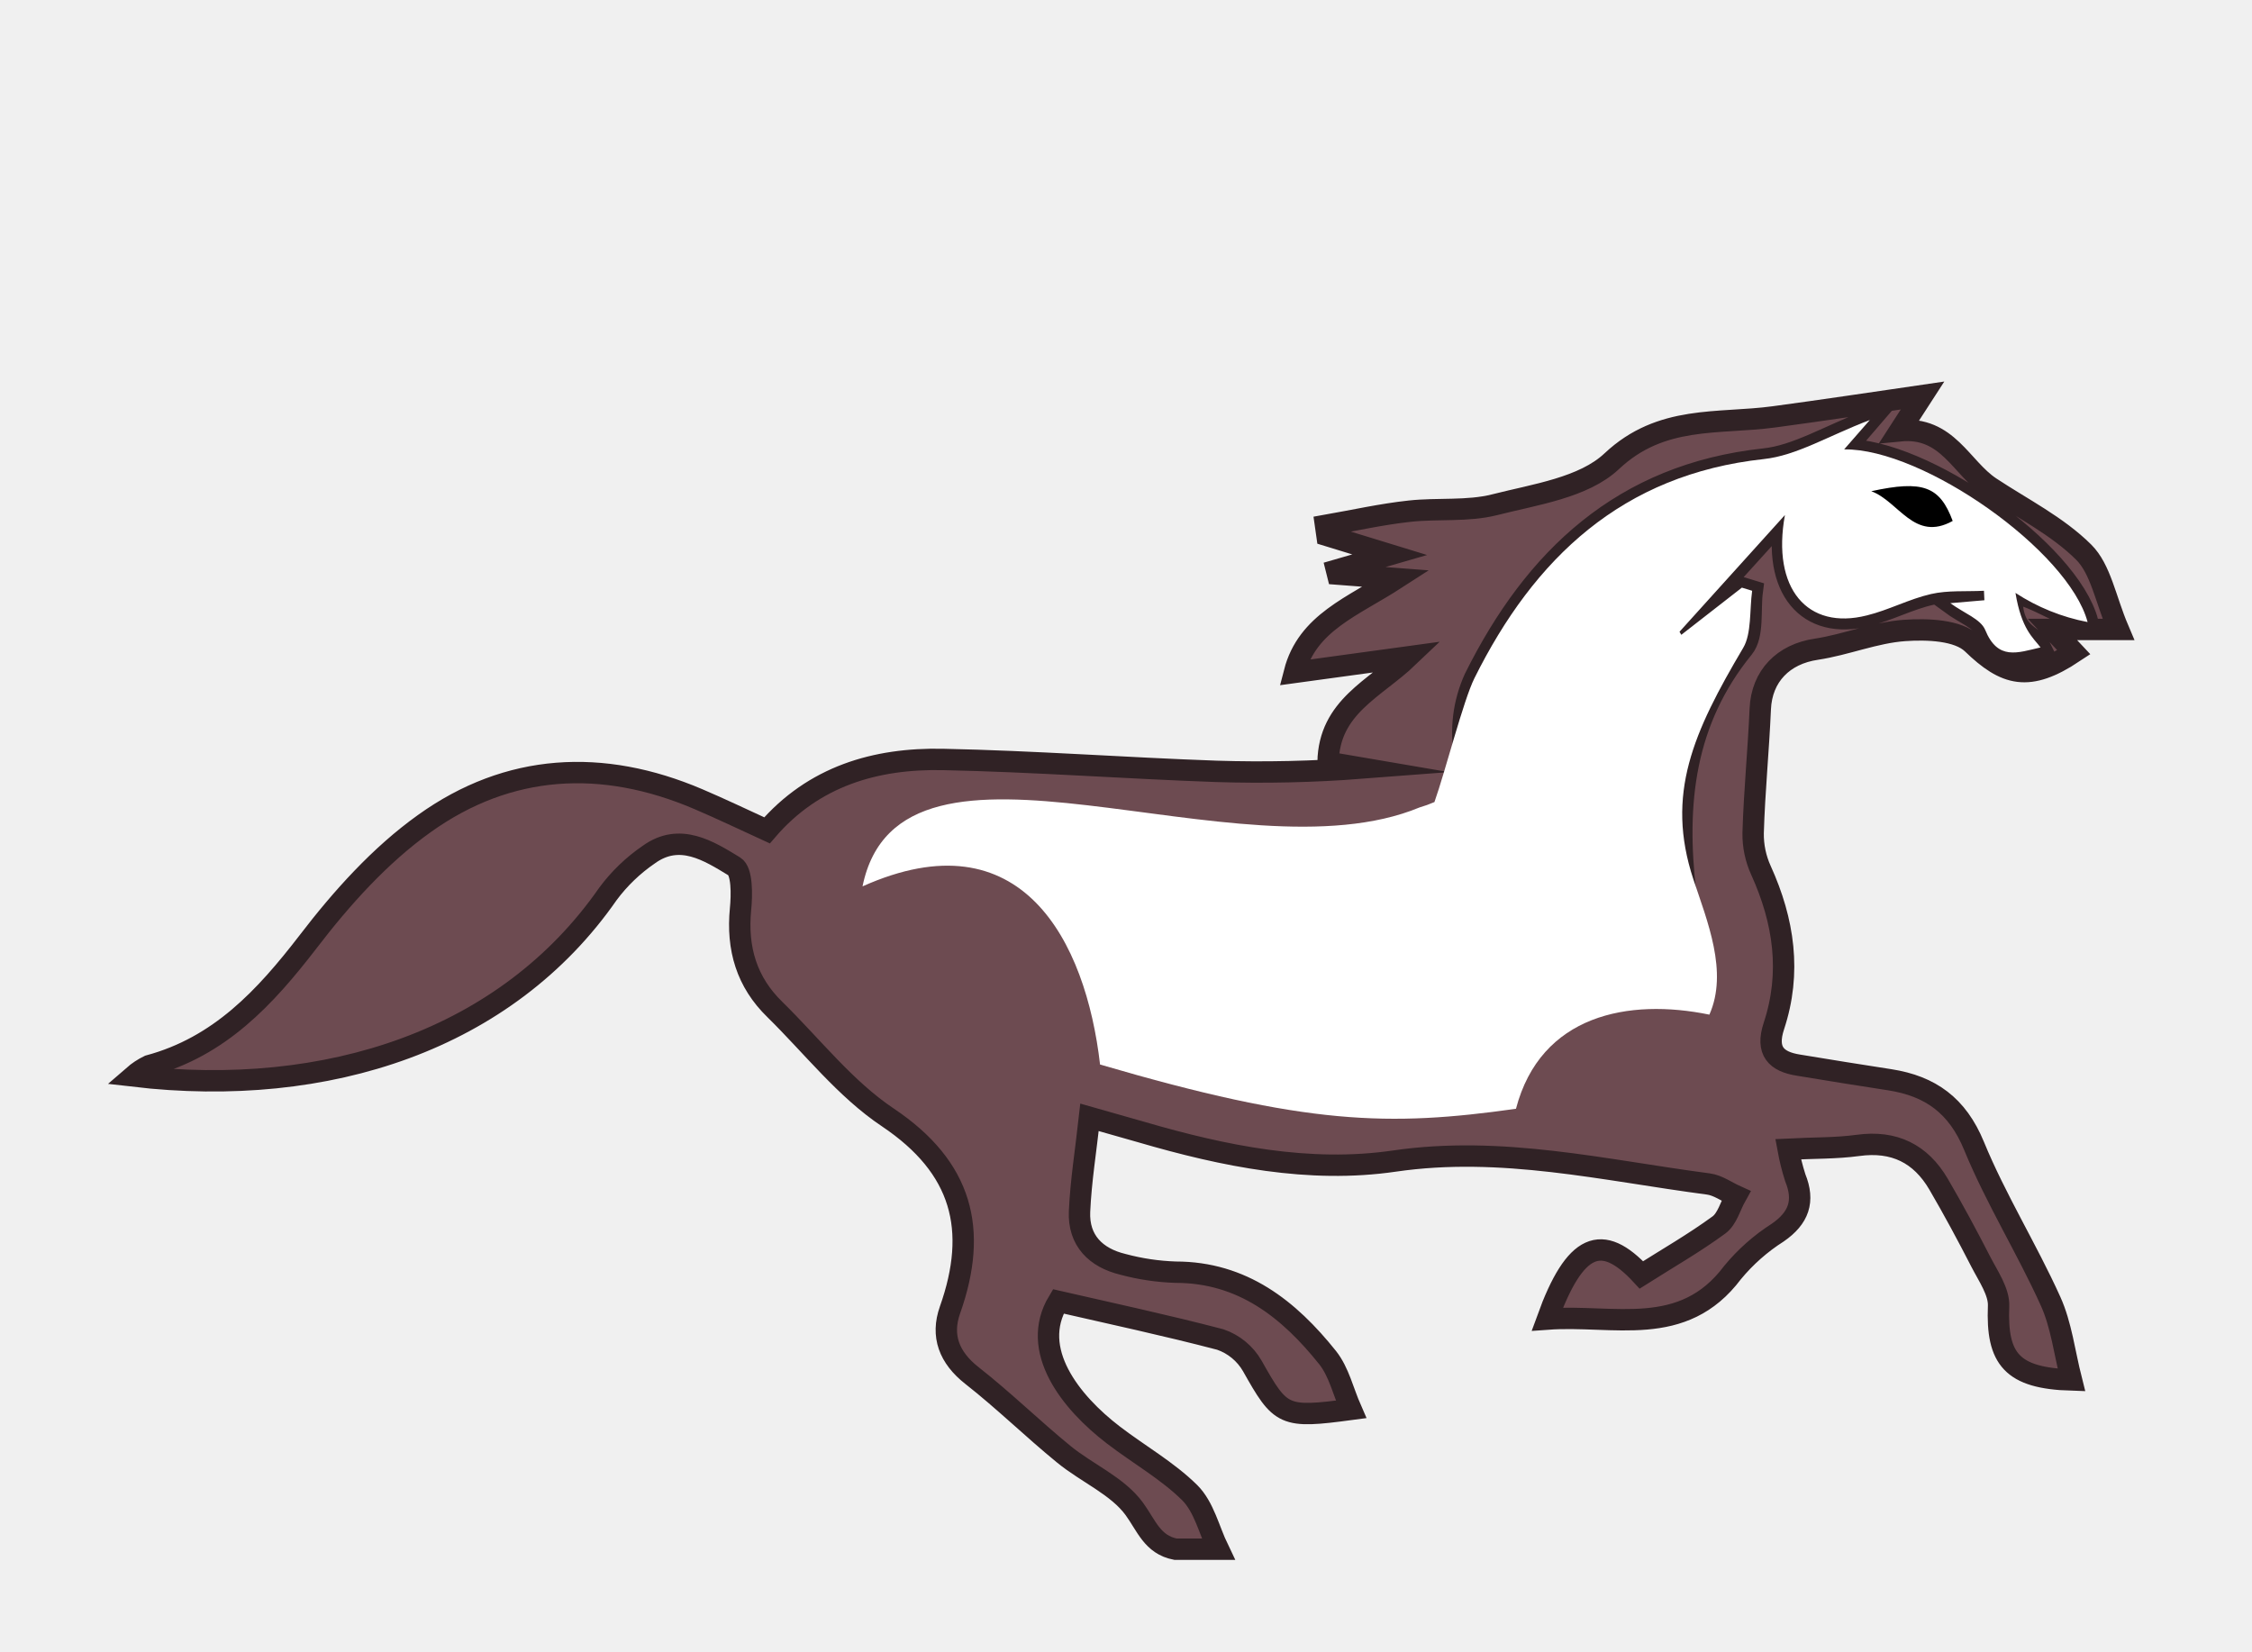
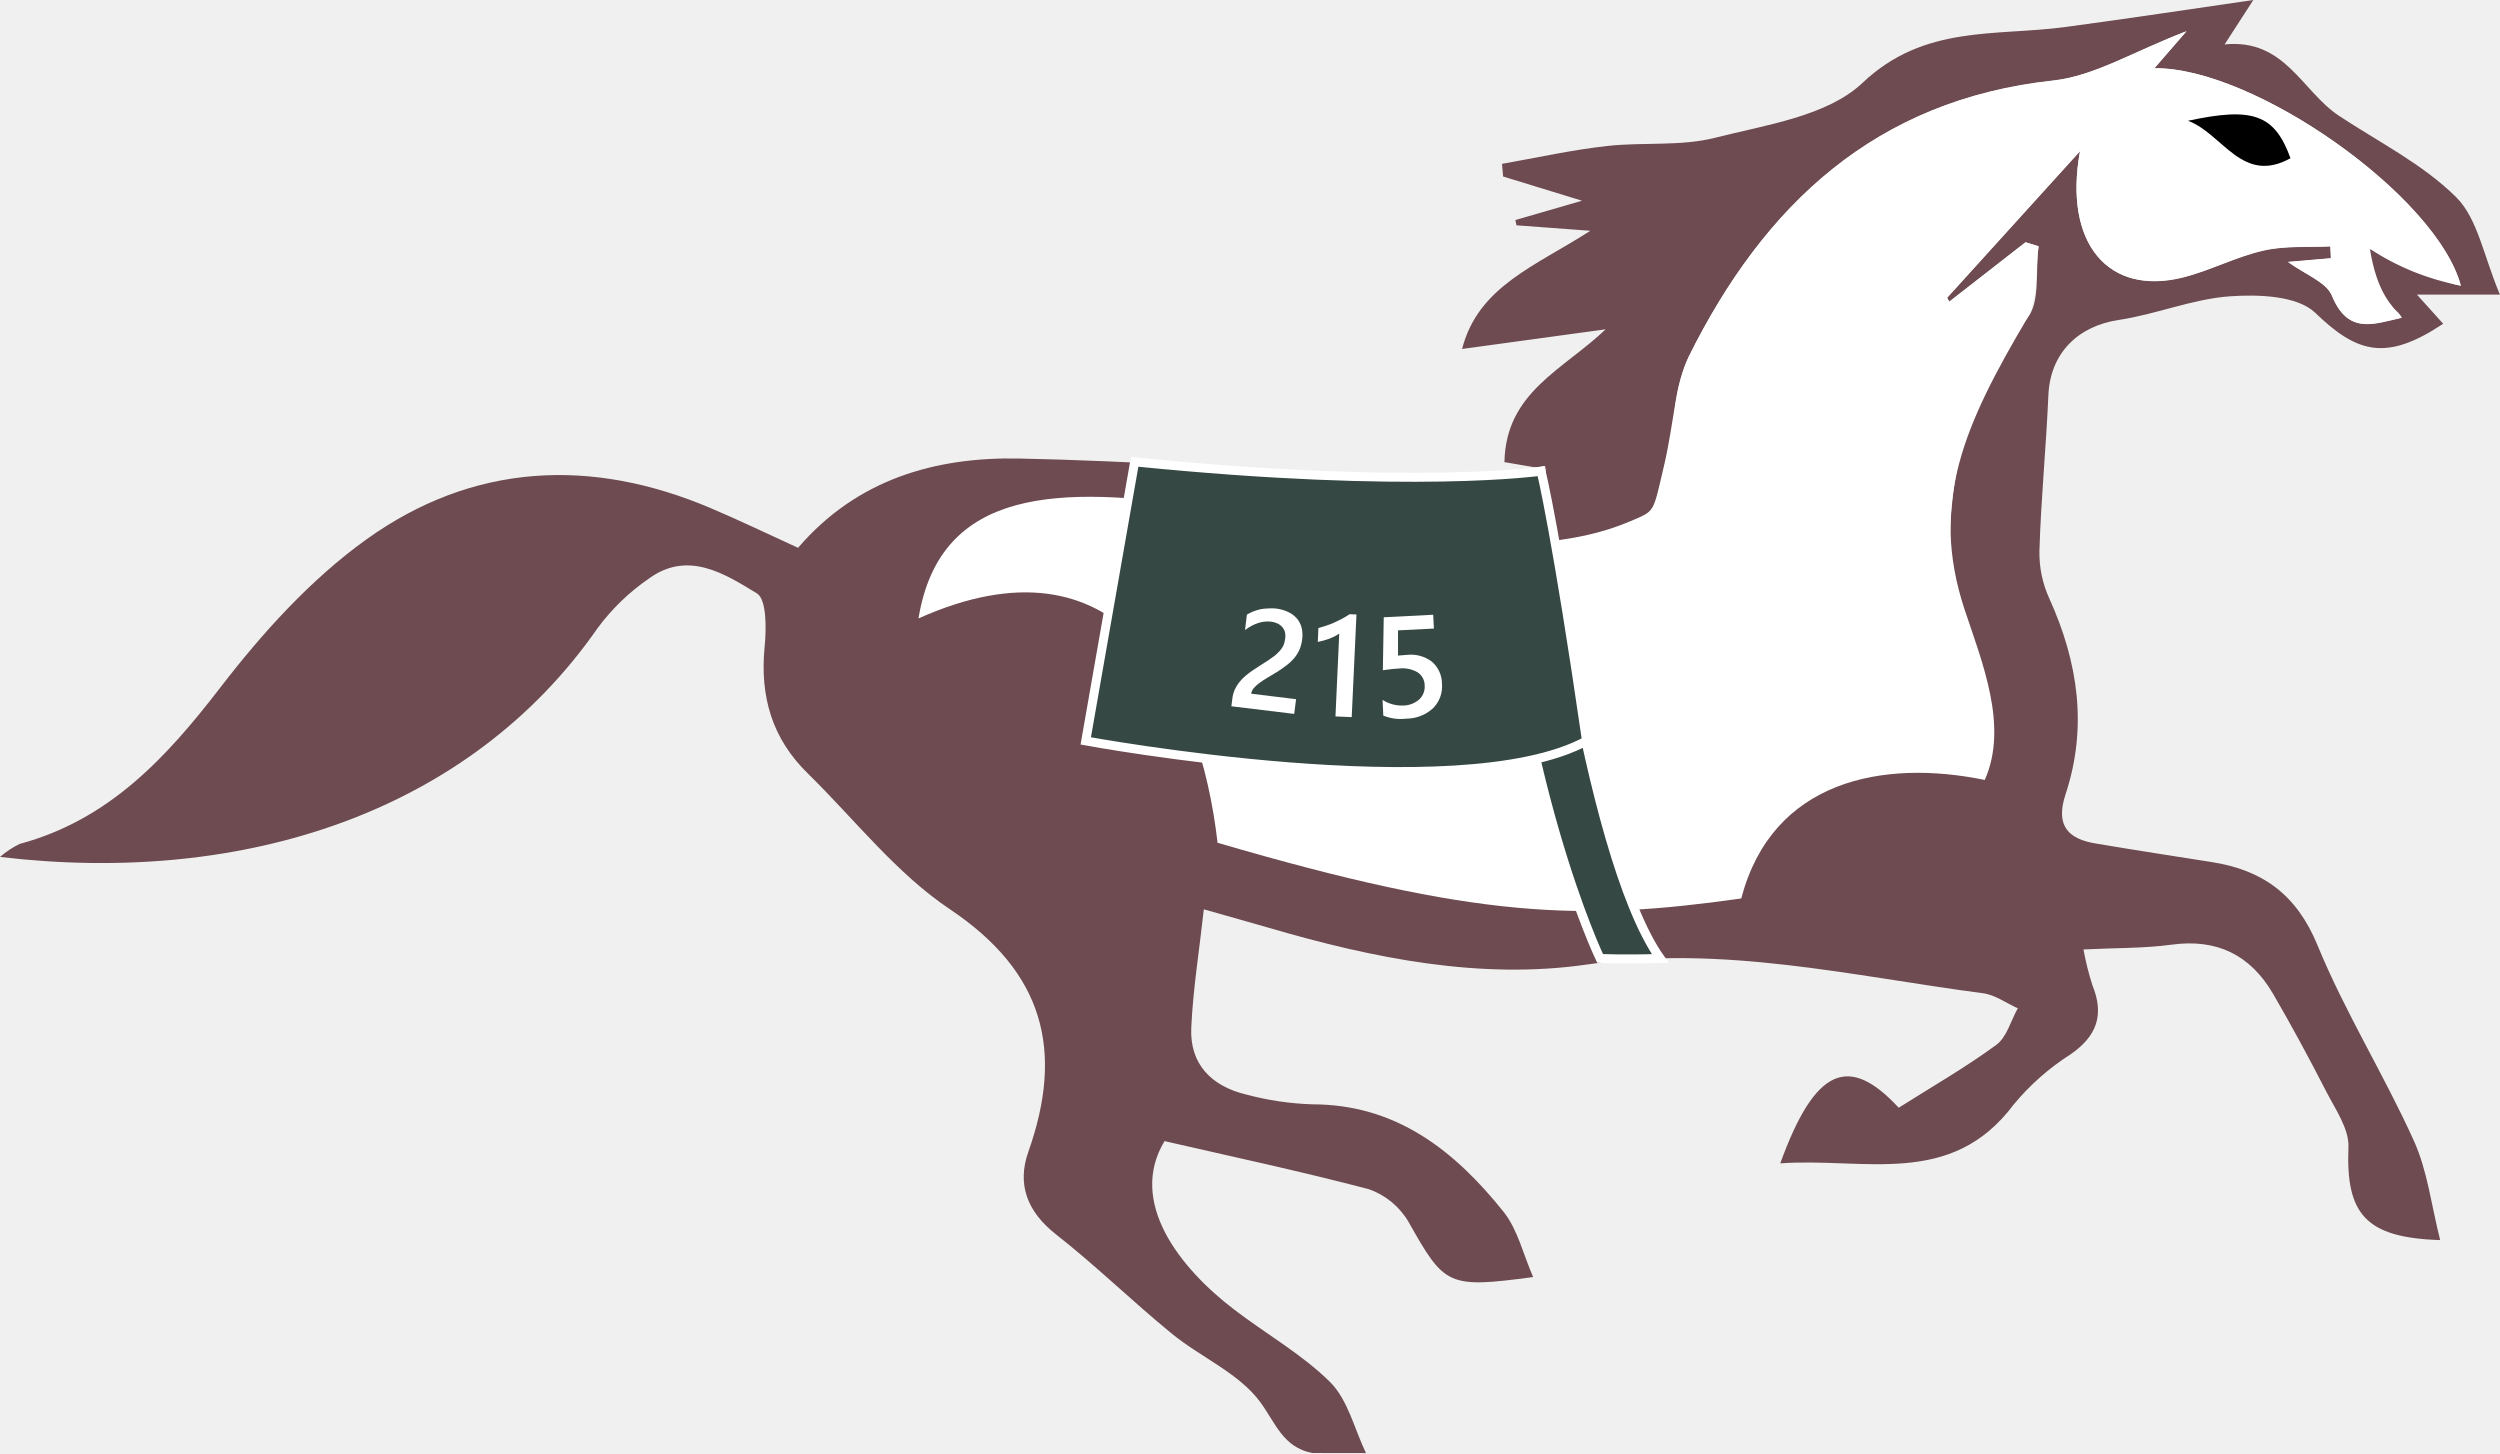
- <svg xmlns="http://www.w3.org/2000/svg" id="Layer_1" data-name="Layer 1" viewBox="0 0 316 231.71">
+ <svg xmlns="http://www.w3.org/2000/svg" viewBox="0 0 278.61 161.93">
  <defs>
-     <style>.cls-1{fill:#6d4b51;stroke:#302225;stroke-miterlimit:10;stroke-width:3px;}.cls-2{fill:#fff;}</style>
+     <style>.cls-1{fill:#6d4b51;}.cls-2{fill:#fff;}.cls-3{fill:#364844;stroke:#fff;stroke-miterlimit:10;}</style>
  </defs>
-   <path class="cls-1" d="M164.94,217.39c-3.24-.63-4.07-3.31-5.78-5.66-2.36-3.23-6.64-5-9.89-7.66-4.38-3.58-8.44-7.56-12.89-11.05-3.21-2.52-4.36-5.57-3.08-9.19,4-11.3,1.73-20-8.68-27-6-4-10.63-10-15.87-15.15-4-3.88-5.37-8.59-4.84-14.1,0.2-2,.25-5.33-0.87-6-3.57-2.17-7.65-4.8-12-1.66a24,24,0,0,0-5.73,5.51C71.09,145.9,46,154.2,18.7,151a10,10,0,0,1,2.19-1.45c9.92-2.67,16.3-9.55,22.35-17.41C47.94,126,53.33,120,59.54,115.57c11.82-8.47,25-9.17,38.43-3.44,3.19,1.36,6.32,2.86,9.66,4.39,6.53-7.61,15.23-10.14,24.67-9.95,12.79,0.26,25.57,1.22,38.36,1.67a188.59,188.59,0,0,0,20.43-.46l-4.74-.81c0.15-7.81,6.55-10.28,11.28-14.8l-16,2.19c1.8-7,8.21-9.24,14.29-13.17l-8.24-.63L187.54,80,195,77.84l-8.8-2.7L186,73.73c3.93-.69,7.84-1.57,11.8-2s8.12,0.06,11.92-.9c5.7-1.45,12.5-2.4,16.44-6.11,6.94-6.53,14.92-5.17,22.73-6.22,7-.94,14-2,20.88-3l-3.2,4.95c6.73-.67,8.6,5.21,12.74,7.95,4.43,2.93,9.35,5.39,13.06,9.07,2.42,2.4,3.07,6.6,4.88,10.86h-9.25L291,91.53c-6.33,4.21-9.58,3.31-14.27-1.23-2-1.9-6.29-2.05-9.47-1.83-4.17.29-8.21,2-12.38,2.63-4.64.68-7.68,3.76-7.88,8.39-0.25,5.81-.83,11.6-1,17.4a12.19,12.19,0,0,0,1.1,5.25c3.22,7.1,4.29,14.35,1.81,21.84-1.16,3.52.32,5,3.47,5.49,4.26,0.72,8.54,1.38,12.81,2.05,5.68,0.89,9.48,3.61,11.81,9.29,3.07,7.47,7.4,14.4,10.73,21.77,1.52,3.35,1.95,7.2,2.93,11.07-8.36-.26-10.52-2.94-10.22-10.38,0.08-2-1.45-4.19-2.47-6.17-1.89-3.68-3.85-7.33-5.94-10.91-2.52-4.31-6.24-6.16-11.32-5.46-3.1.42-6.26,0.35-9.8,0.53a32.17,32.17,0,0,0,1,4c1.34,3.29.5,5.66-2.45,7.7a27,27,0,0,0-6.34,5.6c-7,9.34-16.67,5.86-26,6.54,3.87-10.68,7.64-12.21,13.2-6.2,3.65-2.31,7.4-4.46,10.87-7,1.17-.85,1.62-2.69,2.4-4.08-1.29-.58-2.54-1.51-3.89-1.68-14.61-1.92-29-5.41-44.05-3.21-11.94,1.74-23.88-.68-35.49-4.07-2.21-.64-4.43-1.26-7.28-2.07-0.52,4.7-1.21,8.94-1.4,13.21-0.18,4.07,2.28,6.5,6.09,7.42a32.55,32.55,0,0,0,7.39,1.1c9.38,0,15.89,5.18,21.34,12,1.58,2,2.17,4.72,3.28,7.25-9.51,1.27-9.86,1-13.86-6.1a8.3,8.3,0,0,0-4.48-3.7c-7.63-2-15.38-3.66-22.74-5.35-4.1,6.8,1.7,14.14,7.73,18.75,3.56,2.73,7.59,5,10.72,8.1,2,2,2.71,5.24,4,7.92h-6ZM262.37,58.94c-5.87,2.24-10.24,5-14.85,5.48-19.85,2.16-32.22,13.9-40.6,30.75a18.39,18.39,0,0,0-1.35,11c2.93,14.93,13.61,23.9,25.83,31.32,0.78,0.47,3.75-.74,3.95-1.58,0.8-3.48,1.58-7.19,1.17-10.68-1.46-12.49-.23-24.07,8.11-34.31,1.47-1.81.89-5.3,1.25-8l-1.44-.44-8.5,6.62-0.25-.43L250.5,72.31c-1.88,10.32,3.14,16.2,11.49,14.09,3.05-.77,5.92-2.32,9-3,2.39-.55,5-0.34,7.44-0.46l0.06,1.33-4.78.41c1.94,1.42,4.26,2.24,4.89,3.75,1.8,4.32,4.53,3.21,7.77,2.46-0.84-1.83-4.43-1.65-4-7.75,3.32,0.56,7.68,3.7,10.59,4.18-2.65-10-23.08-24.38-34.16-24.23Z" />
-   <path class="cls-2" d="M262.37,58.94l-3.6,4.12c11.08-.15,31.51,14.24,34.16,24.23a28.24,28.24,0,0,1-10.12-4.09c0.84,5.09,2.47,6.28,3.52,7.65-3.24.75-6,1.87-7.77-2.46-0.63-1.52-2.95-2.33-4.89-3.75l4.78-.41-0.06-1.33c-2.49.13-5.05-.09-7.44,0.46-3.06.7-5.93,2.25-9,3-8.34,2.11-13.37-3.77-11.49-14.09L235.67,88.65l0.25,0.43,8.5-6.62,1.44,0.44c-0.37,2.71-.07,6-1.25,8-7,11.84-10.94,20.54-7,32.48,1.94,5.85,4.92,13,2.25,19-11.33-2.33-23.67,0-27.14,13.21-17.86,2.52-29.36,2.29-58.36-6.21-2-17.33-11-35-33.33-25,5.33-26.13,52.72-.52,78.17-11.08a17.34,17.34,0,0,0,2.08-.75c1.57-4.44,4.05-14.24,5.61-17.38,8.38-16.85,20.76-28.6,40.6-30.75C252.13,63.92,256.49,61.18,262.37,58.94ZM274,73.1c-1.77-4.86-4.15-5.75-11.42-4.17C266.41,70.35,268.56,76.09,274,73.1Z" />
-   <path d="M274,73.1c-5.39,3-7.55-2.75-11.42-4.17C269.81,67.35,272.19,68.24,274,73.1Z" />
+   <g id="Layer_2" data-name="Layer 2">
+     <g id="Layer_1-2" data-name="Layer 1">
+       <path class="cls-1" d="M146.24,161.93c-3.24-.63-4.07-3.31-5.78-5.66-2.36-3.23-6.64-5-9.89-7.66-4.38-3.58-8.44-7.56-12.89-11.05-3.21-2.52-4.36-5.57-3.08-9.19,4-11.3,1.73-20-8.68-27-6-4-10.63-10-15.87-15.15-4-3.88-5.37-8.59-4.84-14.1.2-2,.25-5.33-.87-6-3.57-2.17-7.65-4.8-12-1.66A24,24,0,0,0,66.6,70C52.4,90.44,27.33,98.74,0,95.5a10,10,0,0,1,2.19-1.45c9.92-2.67,16.3-9.55,22.35-17.41,4.7-6.11,10.09-12.08,16.31-16.54,11.82-8.47,25-9.17,38.43-3.44,3.19,1.36,6.32,2.86,9.66,4.39,6.53-7.61,15.23-10.14,24.67-9.95,12.79.26,25.57,1.22,38.36,1.67a188.59,188.59,0,0,0,20.43-.46l-4.74-.81c.15-7.81,6.55-10.28,11.28-14.8l-16,2.19c1.8-7,8.21-9.24,14.29-13.17L169,25.11l-.12-.59,7.43-2.15-8.8-2.7-.12-1.41c3.93-.69,7.84-1.57,11.8-2s8.12.06,11.92-.9c5.7-1.45,12.5-2.4,16.44-6.11C214.45,2.7,222.42,4.07,230.24,3c7-.94,14-2,20.88-3l-3.2,4.95c6.73-.67,8.6,5.21,12.74,7.95,4.43,2.93,9.35,5.39,13.06,9.07,2.42,2.4,3.07,6.6,4.88,10.86h-9.25l2.93,3.25c-6.33,4.21-9.58,3.31-14.27-1.23-2-1.9-6.29-2.05-9.47-1.83-4.17.29-8.21,2-12.38,2.63-4.64.68-7.68,3.76-7.88,8.39-.25,5.81-.83,11.6-1,17.4a12.19,12.19,0,0,0,1.1,5.25c3.22,7.1,4.29,14.35,1.81,21.84-1.16,3.52.32,5,3.47,5.49,4.26.72,8.54,1.38,12.81,2.05,5.68.89,9.48,3.61,11.81,9.29,3.07,7.47,7.4,14.4,10.73,21.77,1.52,3.35,1.95,7.2,2.93,11.07-8.36-.26-10.52-2.94-10.22-10.38.08-2-1.45-4.19-2.47-6.17-1.89-3.68-3.85-7.33-5.94-10.91-2.52-4.31-6.24-6.16-11.32-5.46-3.1.42-6.26.35-9.8.53a32.17,32.17,0,0,0,1,4c1.34,3.29.5,5.66-2.45,7.7a27,27,0,0,0-6.34,5.6c-7,9.34-16.67,5.86-26,6.54,3.87-10.68,7.64-12.21,13.2-6.2,3.65-2.31,7.4-4.46,10.87-7,1.17-.85,1.62-2.69,2.4-4.08-1.29-.58-2.54-1.51-3.89-1.68-14.61-1.92-29-5.41-44.05-3.21-11.94,1.74-23.88-.68-35.49-4.07-2.21-.64-4.43-1.26-7.28-2.07-.52,4.7-1.21,8.94-1.4,13.21-.18,4.07,2.28,6.5,6.09,7.42a32.55,32.55,0,0,0,7.39,1.1c9.38,0,15.89,5.18,21.34,12,1.58,2,2.17,4.72,3.28,7.25-9.51,1.27-9.86,1-13.86-6.1a8.3,8.3,0,0,0-4.48-3.7c-7.63-2-15.38-3.66-22.74-5.35-4.1,6.8,1.7,14.14,7.73,18.75,3.56,2.73,7.59,5,10.72,8.1,2,2,2.71,5.24,4,7.92ZM243.67,3.48c-5.87,2.24-10.24,5-14.85,5.48-19.85,2.16-32.22,13.9-40.6,30.75a18.39,18.39,0,0,0-1.35,11c2.93,14.93,13.61,23.9,25.83,31.32.78.47,3.75-.74,3.95-1.58.8-3.48,1.58-7.19,1.17-10.68-1.46-12.49-.23-24.07,8.11-34.31,1.47-1.81.89-5.3,1.25-8L225.72,27l-8.5,6.62-.25-.43,14.83-16.34C229.93,27.17,235,33,243.29,30.93c3.05-.77,5.92-2.32,9-3,2.39-.55,5-.34,7.44-.46l.06,1.33-4.78.41c1.94,1.42,4.26,2.24,4.89,3.75,1.8,4.32,4.53,3.21,7.77,2.46-.84-1.83-4.43-1.65-4-7.75,3.32.56,7.68,3.7,10.59,4.18-2.65-10-23.08-24.38-34.16-24.23Z" />
+       <path class="cls-2" d="M243.67,3.48l-3.6,4.12c11.08-.15,31.51,14.24,34.16,24.23a28.24,28.24,0,0,1-10.12-4.09c.84,5.09,2.47,6.28,3.52,7.65-3.24.75-6,1.87-7.77-2.46-.63-1.52-2.95-2.33-4.89-3.75l4.78-.41-.06-1.33c-2.49.13-5.05-.09-7.44.46-3.06.7-5.93,2.25-9,3C235,33,229.93,27.17,231.81,16.84L217,33.19l.25.43,8.5-6.62,1.44.44c-.37,2.71-.07,6-1.25,8-7,11.84-10.94,20.54-7,32.48,1.94,5.85,4.92,13,2.25,19-11.33-2.33-23.67,0-27.14,13.21-17.86,2.52-29.36,2.29-58.36-6.21-2-17.33-11-35-33.33-25,4.83-29.5,54,0,79.33-10.83,2.8-1.2,2.49-.83,3.75-6.17,1.09-4.59,1.22-9.07,2.78-12.22C196.6,22.86,209,11.12,228.82,9,233.43,8.46,237.8,5.72,243.67,3.48Zm11.59,14.16c-1.77-4.86-4.15-5.75-11.42-4.17C247.71,14.89,249.86,20.63,255.26,17.64Z" />
+       <path d="M255.26,17.63c-5.39,3-7.55-2.75-11.42-4.17C251.11,11.89,253.49,12.77,255.26,17.63Z" />
+     </g>
+     <g id="Layer_2-2" data-name="Layer 2">
+       <path class="cls-3" d="M171.75,52.51s4.88,42.41,13.27,54.3c-4.23.13-6.7,0-6.7,0s-9.57-19.88-11.63-53.47Z" />
+       <path class="cls-3" d="M126.45,51.47,121,82.57s41.63,7.69,55.81,0c-3.33-23-5.06-30.06-5.06-30.06S157.57,54.6,126.45,51.47Z" />
+     </g>
+     <g id="Text_Outline" data-name="Text Outline">
+       <path class="cls-2" d="M144.23,79.56l-7-.85.11-.86a3.26,3.26,0,0,1,.27-1,4,4,0,0,1,.5-.82,4.84,4.84,0,0,1,.68-.7,10,10,0,0,1,.8-.61q.42-.29.85-.56l.85-.54q.39-.26.72-.51a4,4,0,0,0,.58-.54A2.73,2.73,0,0,0,143,72a2.36,2.36,0,0,0,.21-.73,2,2,0,0,0,0-.79,1.51,1.51,0,0,0-.31-.6,1.64,1.64,0,0,0-.54-.4,2.28,2.28,0,0,0-.71-.2,3.39,3.39,0,0,0-1.43.15,4.79,4.79,0,0,0-1.47.79l.21-1.73a5.65,5.65,0,0,1,.74-.36,4.8,4.8,0,0,1,.76-.23,4.5,4.5,0,0,1,.81-.09,5.91,5.91,0,0,1,.88,0,4.46,4.46,0,0,1,1.34.36,2.94,2.94,0,0,1,1,.71,2.57,2.57,0,0,1,.55,1,3.44,3.44,0,0,1,.08,1.35,4.14,4.14,0,0,1-.31,1.19,4,4,0,0,1-.6.95,5.22,5.22,0,0,1-.85.79q-.48.37-1.07.74l-1,.6q-.49.29-.89.58a3.77,3.77,0,0,0-.66.59,1.19,1.19,0,0,0-.3.64v0l5,.61Z" />
+       <path class="cls-2" d="M151.17,68.48l-.53,11.44-1.81-.08.42-9.22a5.77,5.77,0,0,1-1.08.55,8.74,8.74,0,0,1-1.31.37l.07-1.55.89-.27q.43-.14.85-.33t.85-.41q.43-.23.89-.53Z" />
+       <path class="cls-2" d="M154.16,79.75,154.08,78a4,4,0,0,0,2.27.63,2.77,2.77,0,0,0,1.8-.67,1.92,1.92,0,0,0,.62-1.58,1.75,1.75,0,0,0-.78-1.45,3.33,3.33,0,0,0-2.05-.43q-.45,0-1.83.19l.1-5.9,5.51-.28.08,1.54-4,.2,0,2.81,1-.08a3.87,3.87,0,0,1,2.8.78,3.26,3.26,0,0,1,1.1,2.45,3.42,3.42,0,0,1-1,2.72,4.4,4.4,0,0,1-3,1.16A5.06,5.06,0,0,1,154.16,79.75Z" />
+     </g>
+   </g>
</svg>
